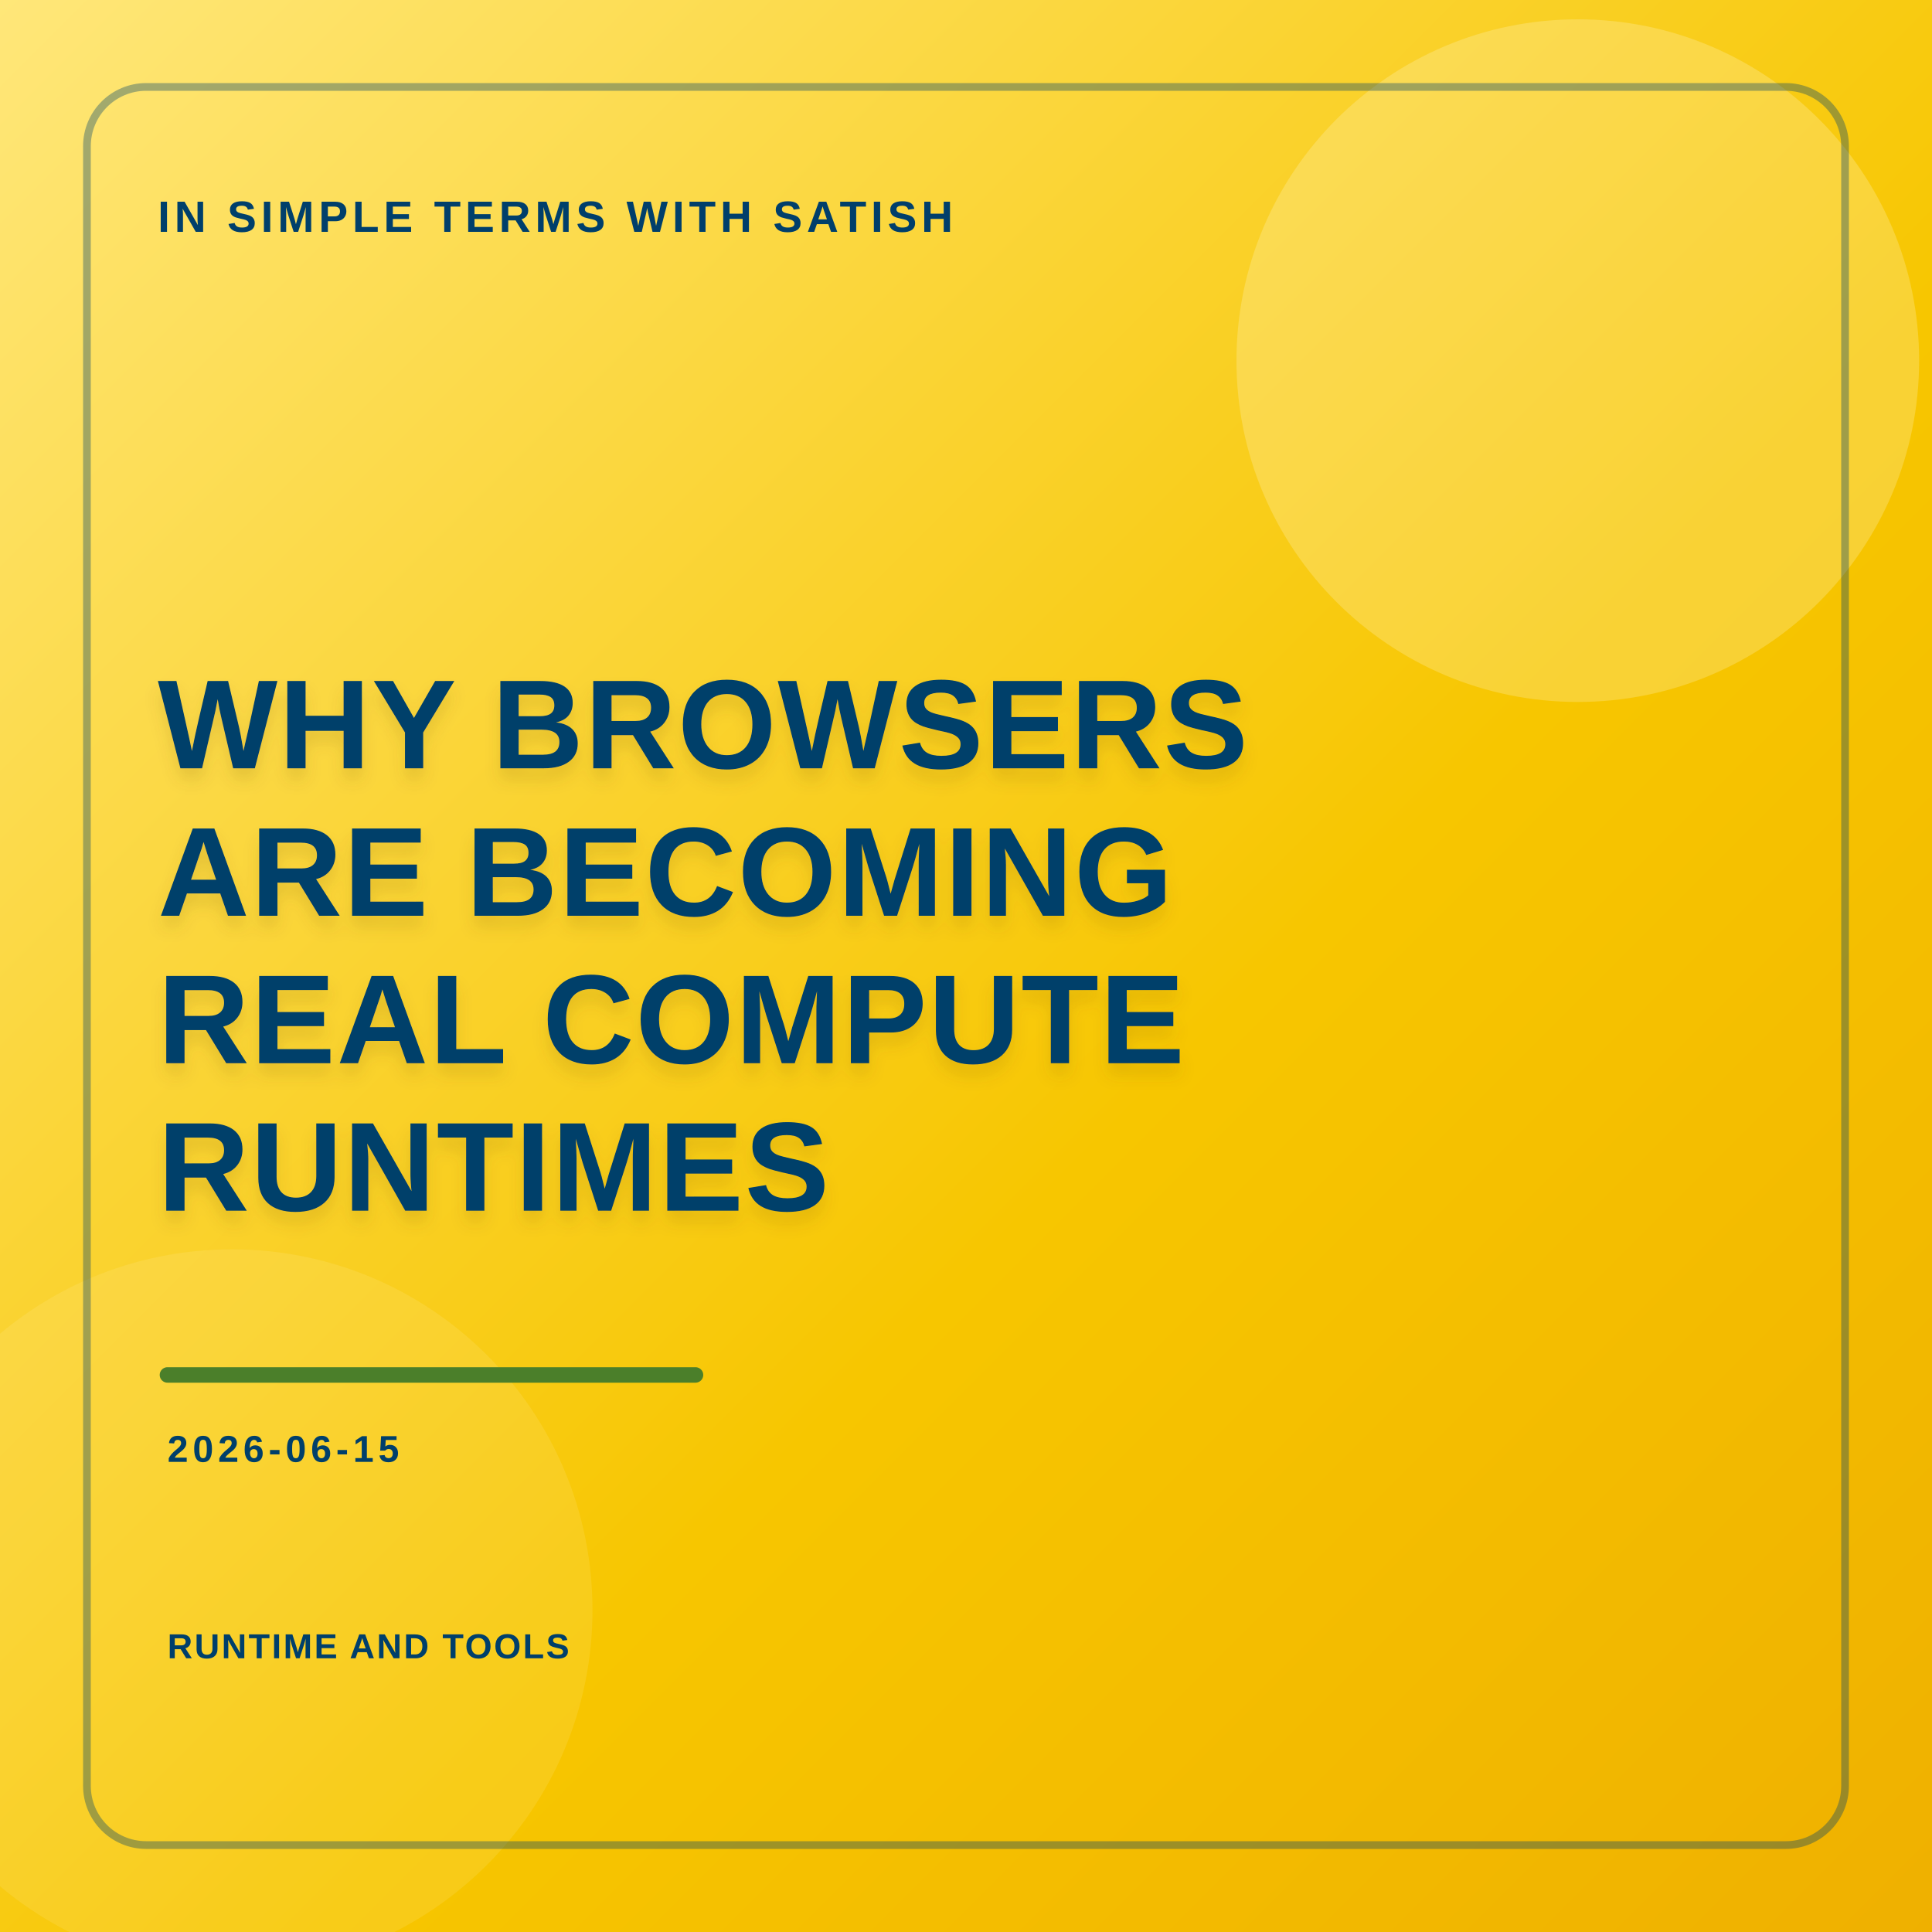
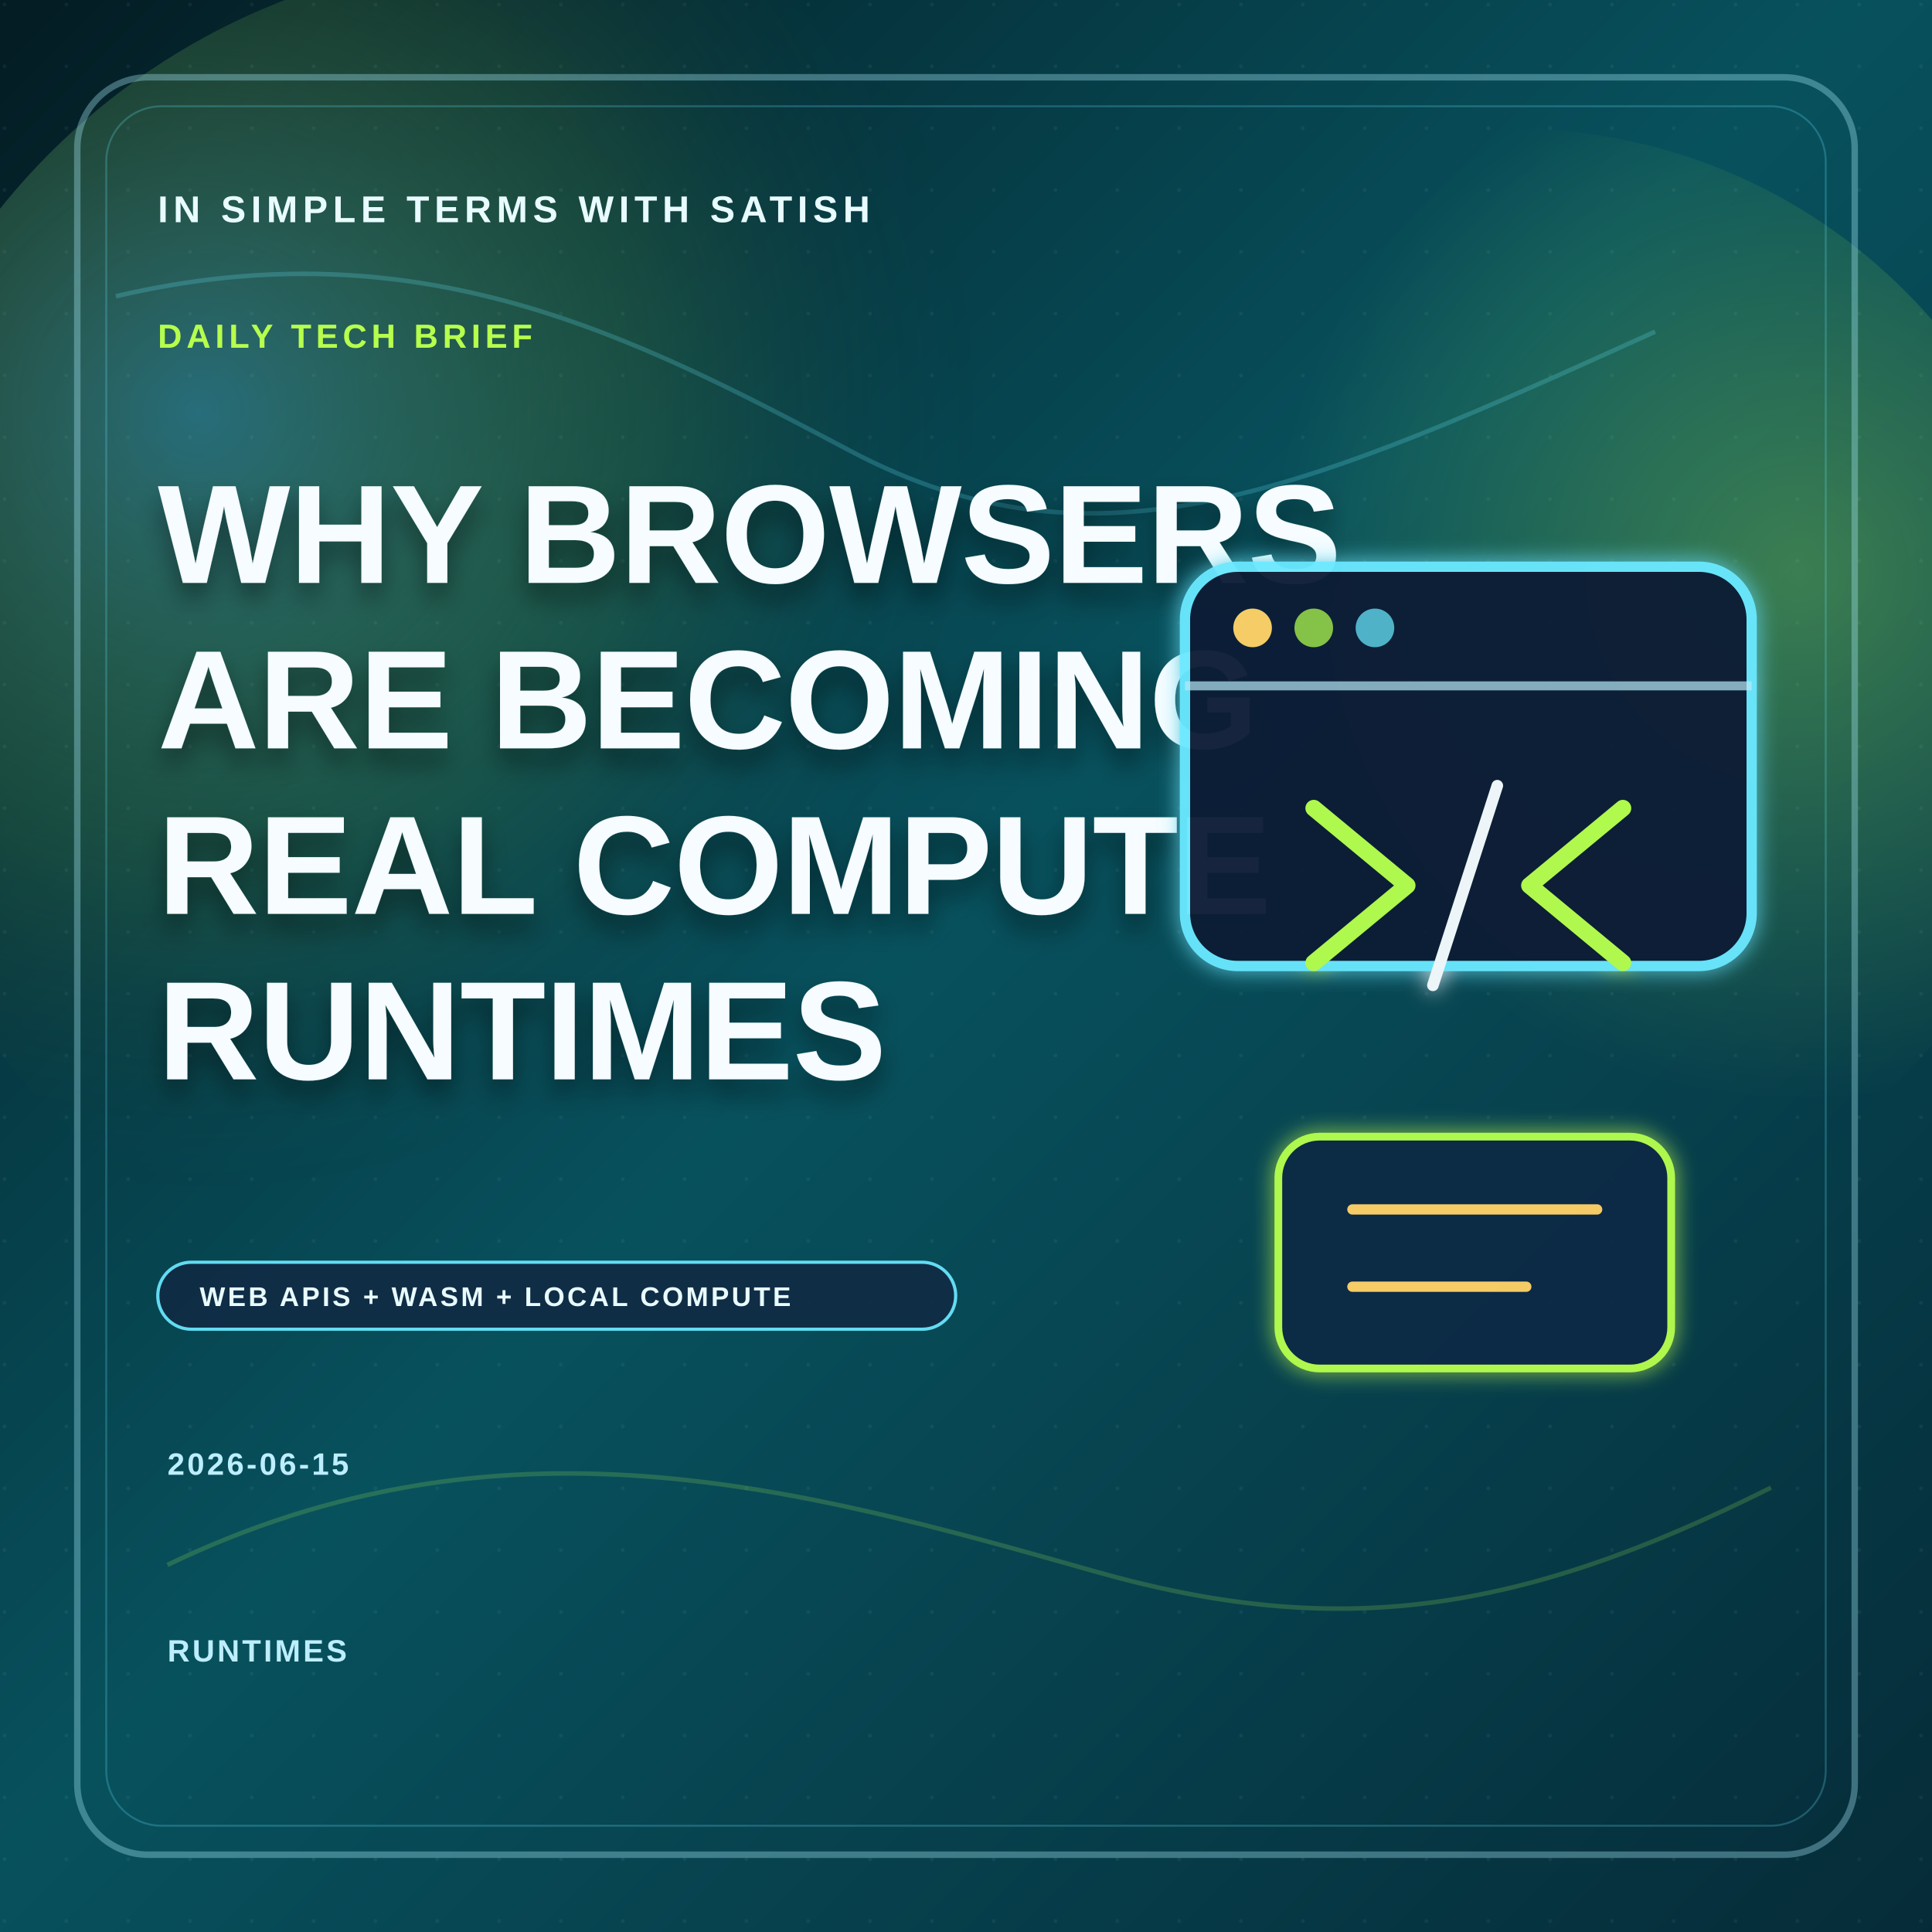
<svg xmlns="http://www.w3.org/2000/svg" width="3000" height="3000" viewBox="0 0 3000 3000">
  <defs>
-     <linearGradient id="paper" x1="0%" y1="0%" x2="100%" y2="100%">
-       <stop offset="0%" stop-color="#FFE77A" />
-       <stop offset="58%" stop-color="#F7C600" />
-       <stop offset="100%" stop-color="#EFB000" />
+     <linearGradient id="bg" x1="0%" y1="0%" x2="100%" y2="100%">
+       <stop offset="0%" stop-color="#041B22" />
+       <stop offset="48%" stop-color="#07515D" />
+       <stop offset="100%" stop-color="#062B38" />
    </linearGradient>
-     <filter id="shadow" x="-10%" y="-10%" width="120%" height="140%">
-       <feDropShadow dx="0" dy="18" stdDeviation="12" flood-color="#6D4E00" flood-opacity="0.15" />
+     <radialGradient id="leftGlow" cx="26%" cy="34%" r="58%">
+       <stop offset="0%" stop-color="#6AE8FF" stop-opacity="0.34" />
+       <stop offset="58%" stop-color="#B6FF4D" stop-opacity="0.10" />
+       <stop offset="100%" stop-color="#041B22" stop-opacity="0" />
+     </radialGradient>
+     <radialGradient id="rightGlow" cx="76%" cy="40%" r="48%">
+       <stop offset="0%" stop-color="#B6FF4D" stop-opacity="0.30" />
+       <stop offset="100%" stop-color="#B6FF4D" stop-opacity="0" />
+     </radialGradient>
+     <linearGradient id="rule" x1="0%" y1="0%" x2="100%" y2="0%">
+       <stop offset="0%" stop-color="#6AE8FF" />
+       <stop offset="55%" stop-color="#B6FF4D" />
+       <stop offset="100%" stop-color="#FFD166" />
+     </linearGradient>
+     <filter id="deepShadow" x="-20%" y="-20%" width="140%" height="150%">
+       <feDropShadow dx="0" dy="24" stdDeviation="20" flood-color="#000000" flood-opacity="0.40" />
    </filter>
+     <filter id="softGlow" x="-40%" y="-40%" width="180%" height="180%">
+       <feGaussianBlur stdDeviation="16" result="blur" />
+       <feMerge>
+         <feMergeNode in="blur" />
+         <feMergeNode in="SourceGraphic" />
+       </feMerge>
+     </filter>
+     <pattern id="dotGrid" width="96" height="96" patternUnits="userSpaceOnUse">
+       <circle cx="7" cy="7" r="3" fill="#BFEFFF" opacity="0.12" />
+     </pattern>
    <style>
-       .brand { font-family: "Avenir Next", "Helvetica Neue", Arial, sans-serif; font-size: 68px; font-weight: 900; letter-spacing: 7px; fill: #003F6B; }
-       .title { font-family: "Avenir Next Condensed", "Avenir Next", "Helvetica Neue", Arial, sans-serif; font-size: 197px; font-weight: 900; letter-spacing: 2px; fill: #003F6B; }
-       .date { font-family: "Avenir Next", "Helvetica Neue", Arial, sans-serif; font-size: 58px; font-weight: 900; letter-spacing: 7px; fill: #003F6B; }
-       .small { font-family: "Avenir Next", "Helvetica Neue", Arial, sans-serif; font-size: 54px; font-weight: 900; letter-spacing: 3px; fill: #003F6B; }
+       .brand { font-family: "Avenir Next", "Helvetica Neue", Arial, sans-serif; font-size: 58px; font-weight: 900; letter-spacing: 8px; fill: #E8FBFF; }
+       .eyebrow { font-family: "Avenir Next", "Helvetica Neue", Arial, sans-serif; font-size: 52px; font-weight: 900; letter-spacing: 7px; fill: #B6FF4D; }
+       .title { font-family: "Avenir Next Condensed", "Avenir Next", "Helvetica Neue", Arial, sans-serif; font-size: 218px; font-weight: 950; letter-spacing: -1px; fill: #F6FCFF; }
+       .small { font-family: "Avenir Next", "Helvetica Neue", Arial, sans-serif; font-size: 48px; font-weight: 900; letter-spacing: 4px; fill: #BDEEFF; }
+       .label { font-family: "Avenir Next", "Helvetica Neue", Arial, sans-serif; font-size: 42px; font-weight: 900; letter-spacing: 4px; fill: #E8FBFF; }
+       .micro { font-family: "Avenir Next", "Helvetica Neue", Arial, sans-serif; font-size: 34px; font-weight: 800; letter-spacing: 3px; fill: #B8D9E8; }
    </style>
  </defs>
-   <rect width="3000" height="3000" fill="url(#paper)" />
-   <circle cx="2450" cy="560" r="530" fill="#FFF6CF" opacity="0.25" />
-   <circle cx="360" cy="2500" r="560" fill="#FFF6CF" opacity="0.12" />
-   <rect x="135" y="135" width="2730" height="2730" rx="92" fill="none" stroke="#003F6B" stroke-width="12" opacity="0.36" />
-   <text x="245" y="360" class="brand">IN SIMPLE TERMS WITH SATISH</text>
-   <g filter="url(#shadow)">
-     <text x="245" y="1193" class="title">WHY BROWSERS</text>
-     <text x="245" y="1422" class="title">ARE BECOMING</text>
-     <text x="245" y="1651" class="title">REAL COMPUTE</text>
-     <text x="245" y="1880" class="title">RUNTIMES</text>
+   <rect width="3000" height="3000" fill="url(#bg)" />
+   <rect width="3000" height="3000" fill="url(#dotGrid)" opacity="0.48" />
+   <circle cx="820" cy="980" r="1050" fill="url(#leftGlow)" />
+   <circle cx="2350" cy="1060" r="860" fill="url(#rightGlow)" />
+   <path d="M180 460 C650 350 980 520 1320 700 C1705 904 2030 760 2570 515" fill="none" stroke="#6AE8FF" stroke-width="7" opacity="0.22" />
+   <path d="M260 2430 C780 2180 1240 2310 1700 2440 C2080 2548 2360 2505 2750 2310" fill="none" stroke="#B6FF4D" stroke-width="7" opacity="0.18" />
+   <rect x="120" y="120" width="2760" height="2760" rx="110" fill="none" stroke="#AEEFFF" stroke-width="10" opacity="0.34" />
+   <rect x="165" y="165" width="2670" height="2670" rx="86" fill="none" stroke="#6AE8FF" stroke-width="3" opacity="0.24" />
+   <text x="245" y="345" class="brand">IN SIMPLE TERMS WITH SATISH</text>
+   <text x="245" y="540" class="eyebrow">DAILY TECH BRIEF</text>
+   <g filter="url(#deepShadow)">
+     <text x="245" y="905" class="title">WHY BROWSERS</text>
+     <text x="245" y="1162" class="title">ARE BECOMING</text>
+     <text x="245" y="1419" class="title">REAL COMPUTE</text>
+     <text x="245" y="1676" class="title">RUNTIMES</text>
  </g>
-   <path d="M260 2135 H1080" stroke="#4B7F2A" stroke-width="24" stroke-linecap="round" />
-   <text x="260" y="2270" class="date">2026-06-15</text>
-   <text x="260" y="2575" class="small">RUNTIME AND TOOLS</text>
+   <g filter="url(#softGlow)" opacity="0.96">
+     <g>
+       <rect x="1840" y="880" width="880" height="620" rx="82" fill="#081E34" stroke="#6AE8FF" stroke-width="16" />
+       <path d="M1840 1065 H2720" fill="none" stroke="#BDEEFF" stroke-width="14" opacity="0.70" />
+       <circle cx="1945" cy="975" r="30" fill="#FFD166" />
+       <circle cx="2040" cy="975" r="30" fill="#B6FF4D" opacity="0.75" />
+       <circle cx="2135" cy="975" r="30" fill="#6AE8FF" opacity="0.75" />
+       <path d="M2040 1255 L2185 1375 L2040 1495 M2520 1255 L2375 1375 L2520 1495" fill="none" stroke="#B6FF4D" stroke-width="26" stroke-linecap="round" stroke-linejoin="round" />
+       <path d="M2325 1220 L2225 1530" fill="none" stroke="#F6FCFF" stroke-width="18" stroke-linecap="round" />
+       <rect x="1985" y="1765" width="610" height="360" rx="64" fill="#102A44" stroke="#B6FF4D" stroke-width="12" />
+       <path d="M2100 1878 H2480 M2100 1998 H2370" fill="none" stroke="#FFD166" stroke-width="16" stroke-linecap="round" />
+     </g>
+   </g>
+   <g>
+     <rect x="245" y="1960" width="1239" height="104" rx="52" fill="#102A44" stroke="#6AE8FF" stroke-width="5" opacity="0.92" />
+     <text x="310" y="2028" class="label">WEB APIS + WASM + LOCAL COMPUTE</text>
+     <path d="M260 2145 H1075" stroke="url(#rule)" stroke-width="22" stroke-linecap="round" />
+     <text x="260" y="2290" class="small">2026-06-15</text>
+     <text x="260" y="2580" class="small">RUNTIMES</text>
+   </g>
</svg>
